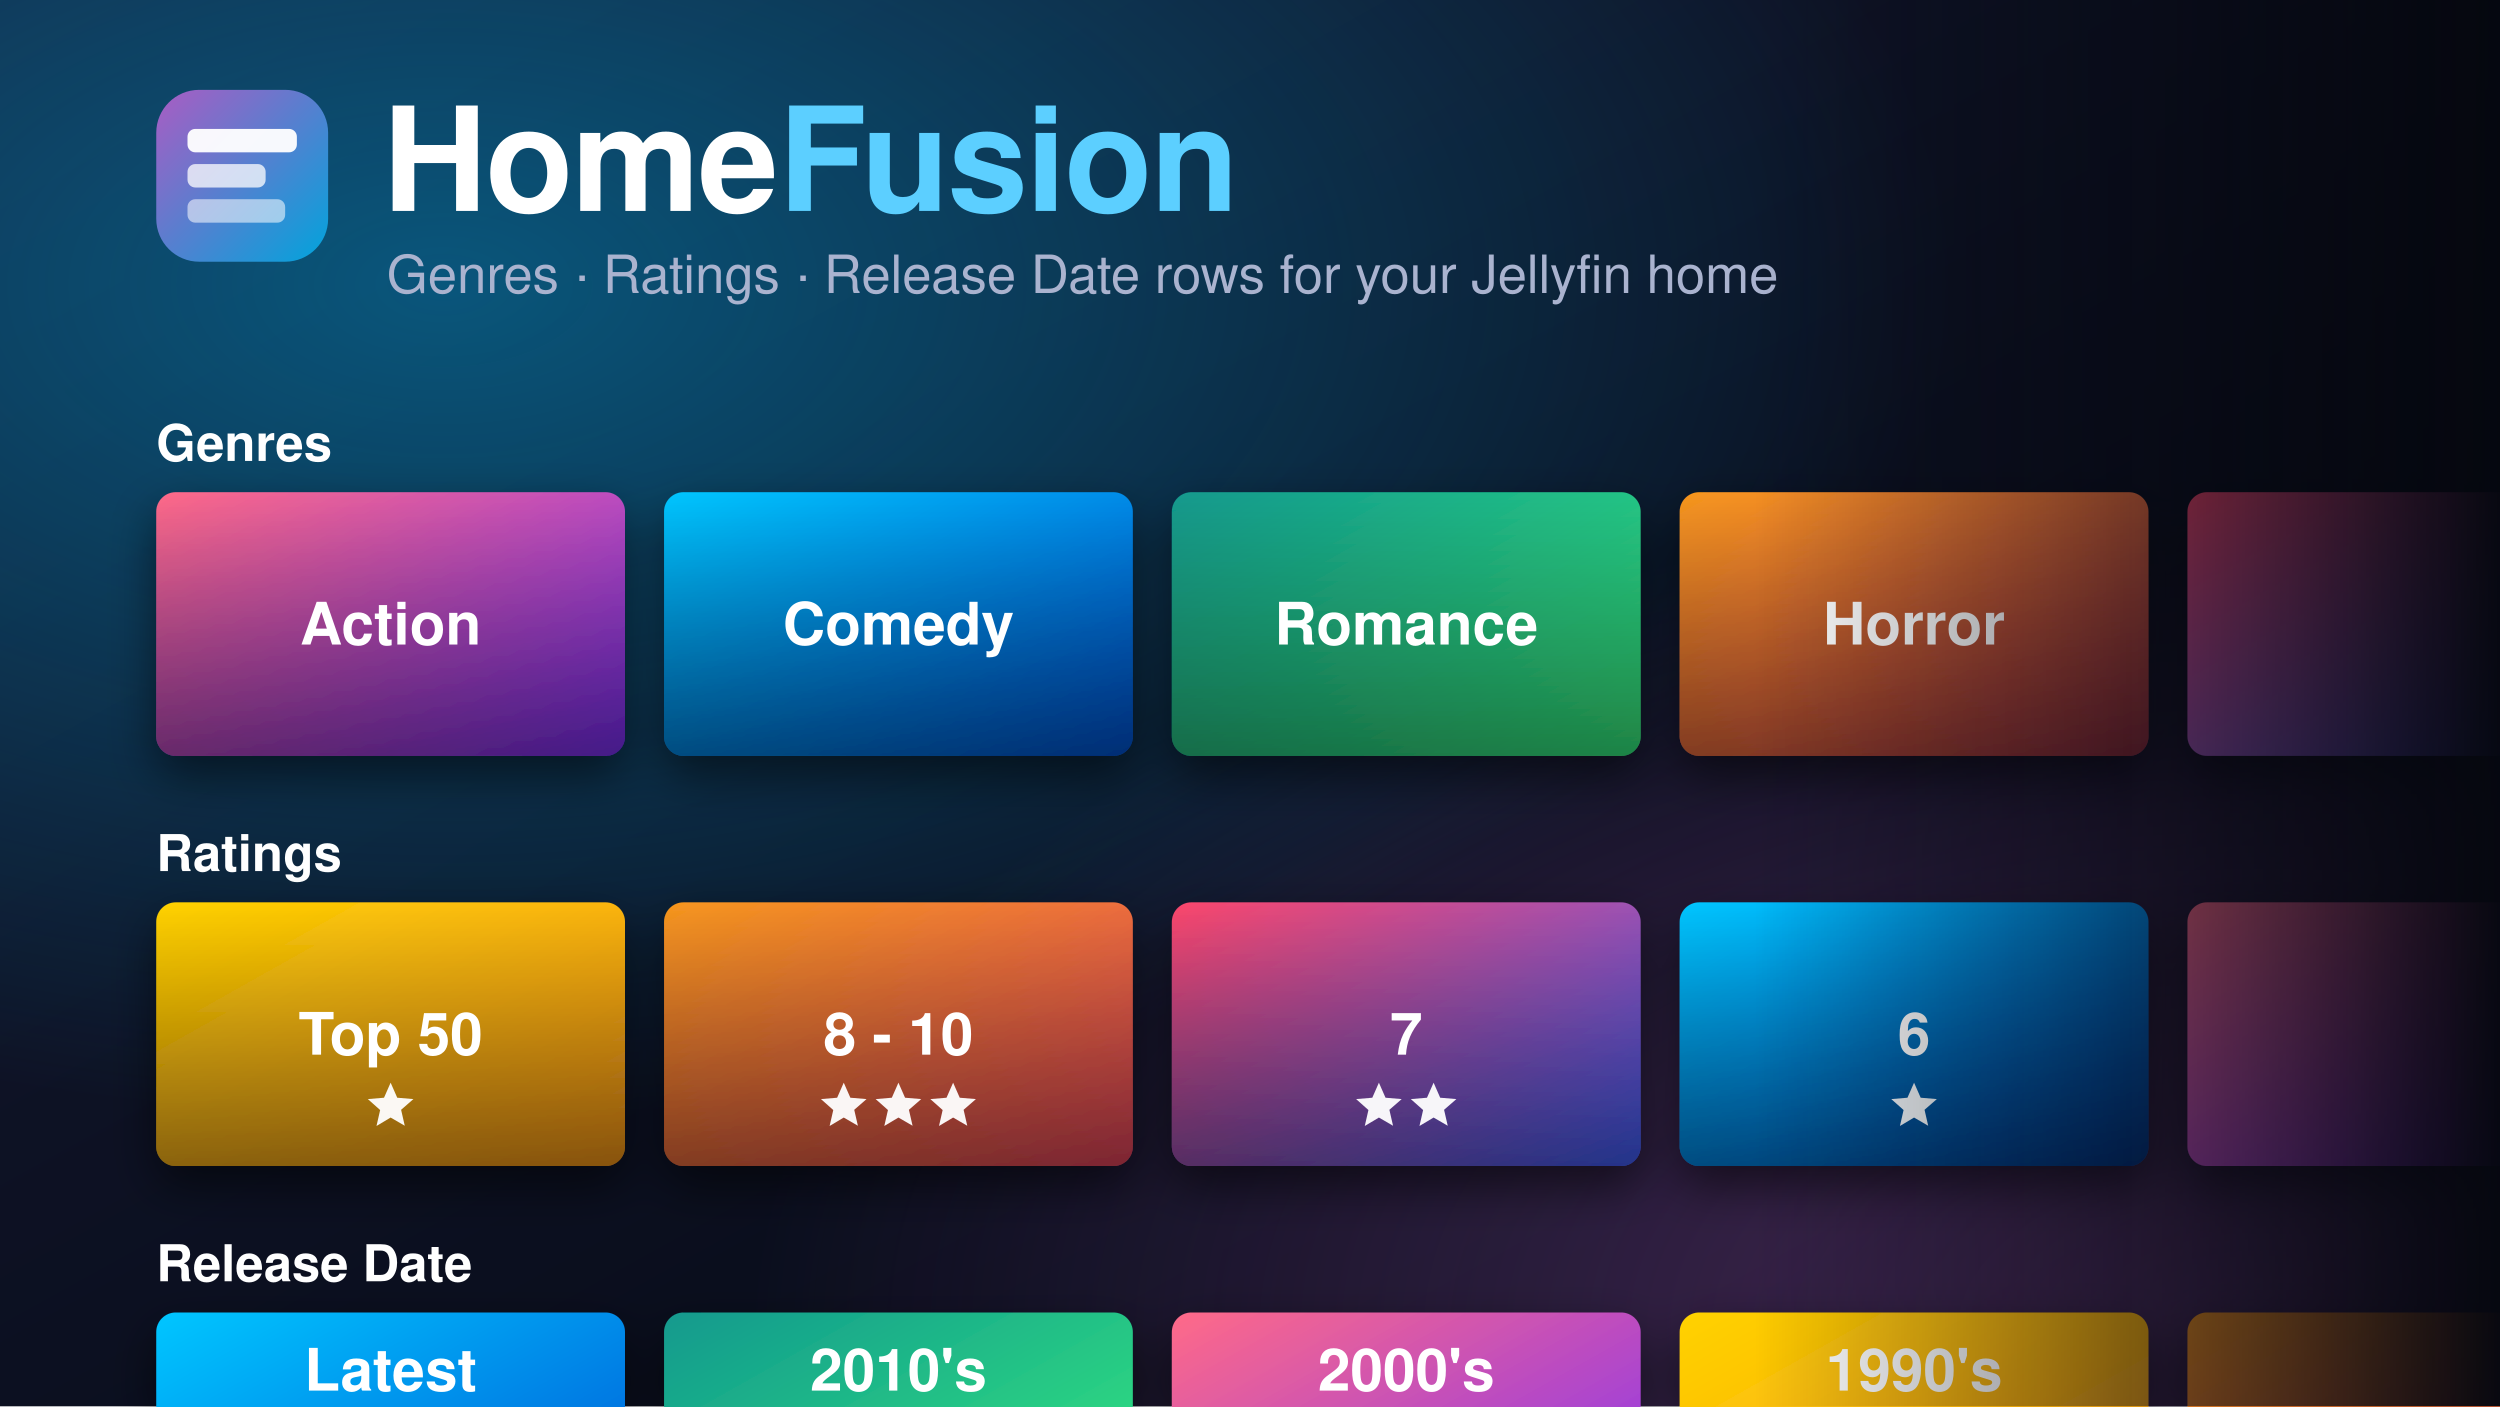
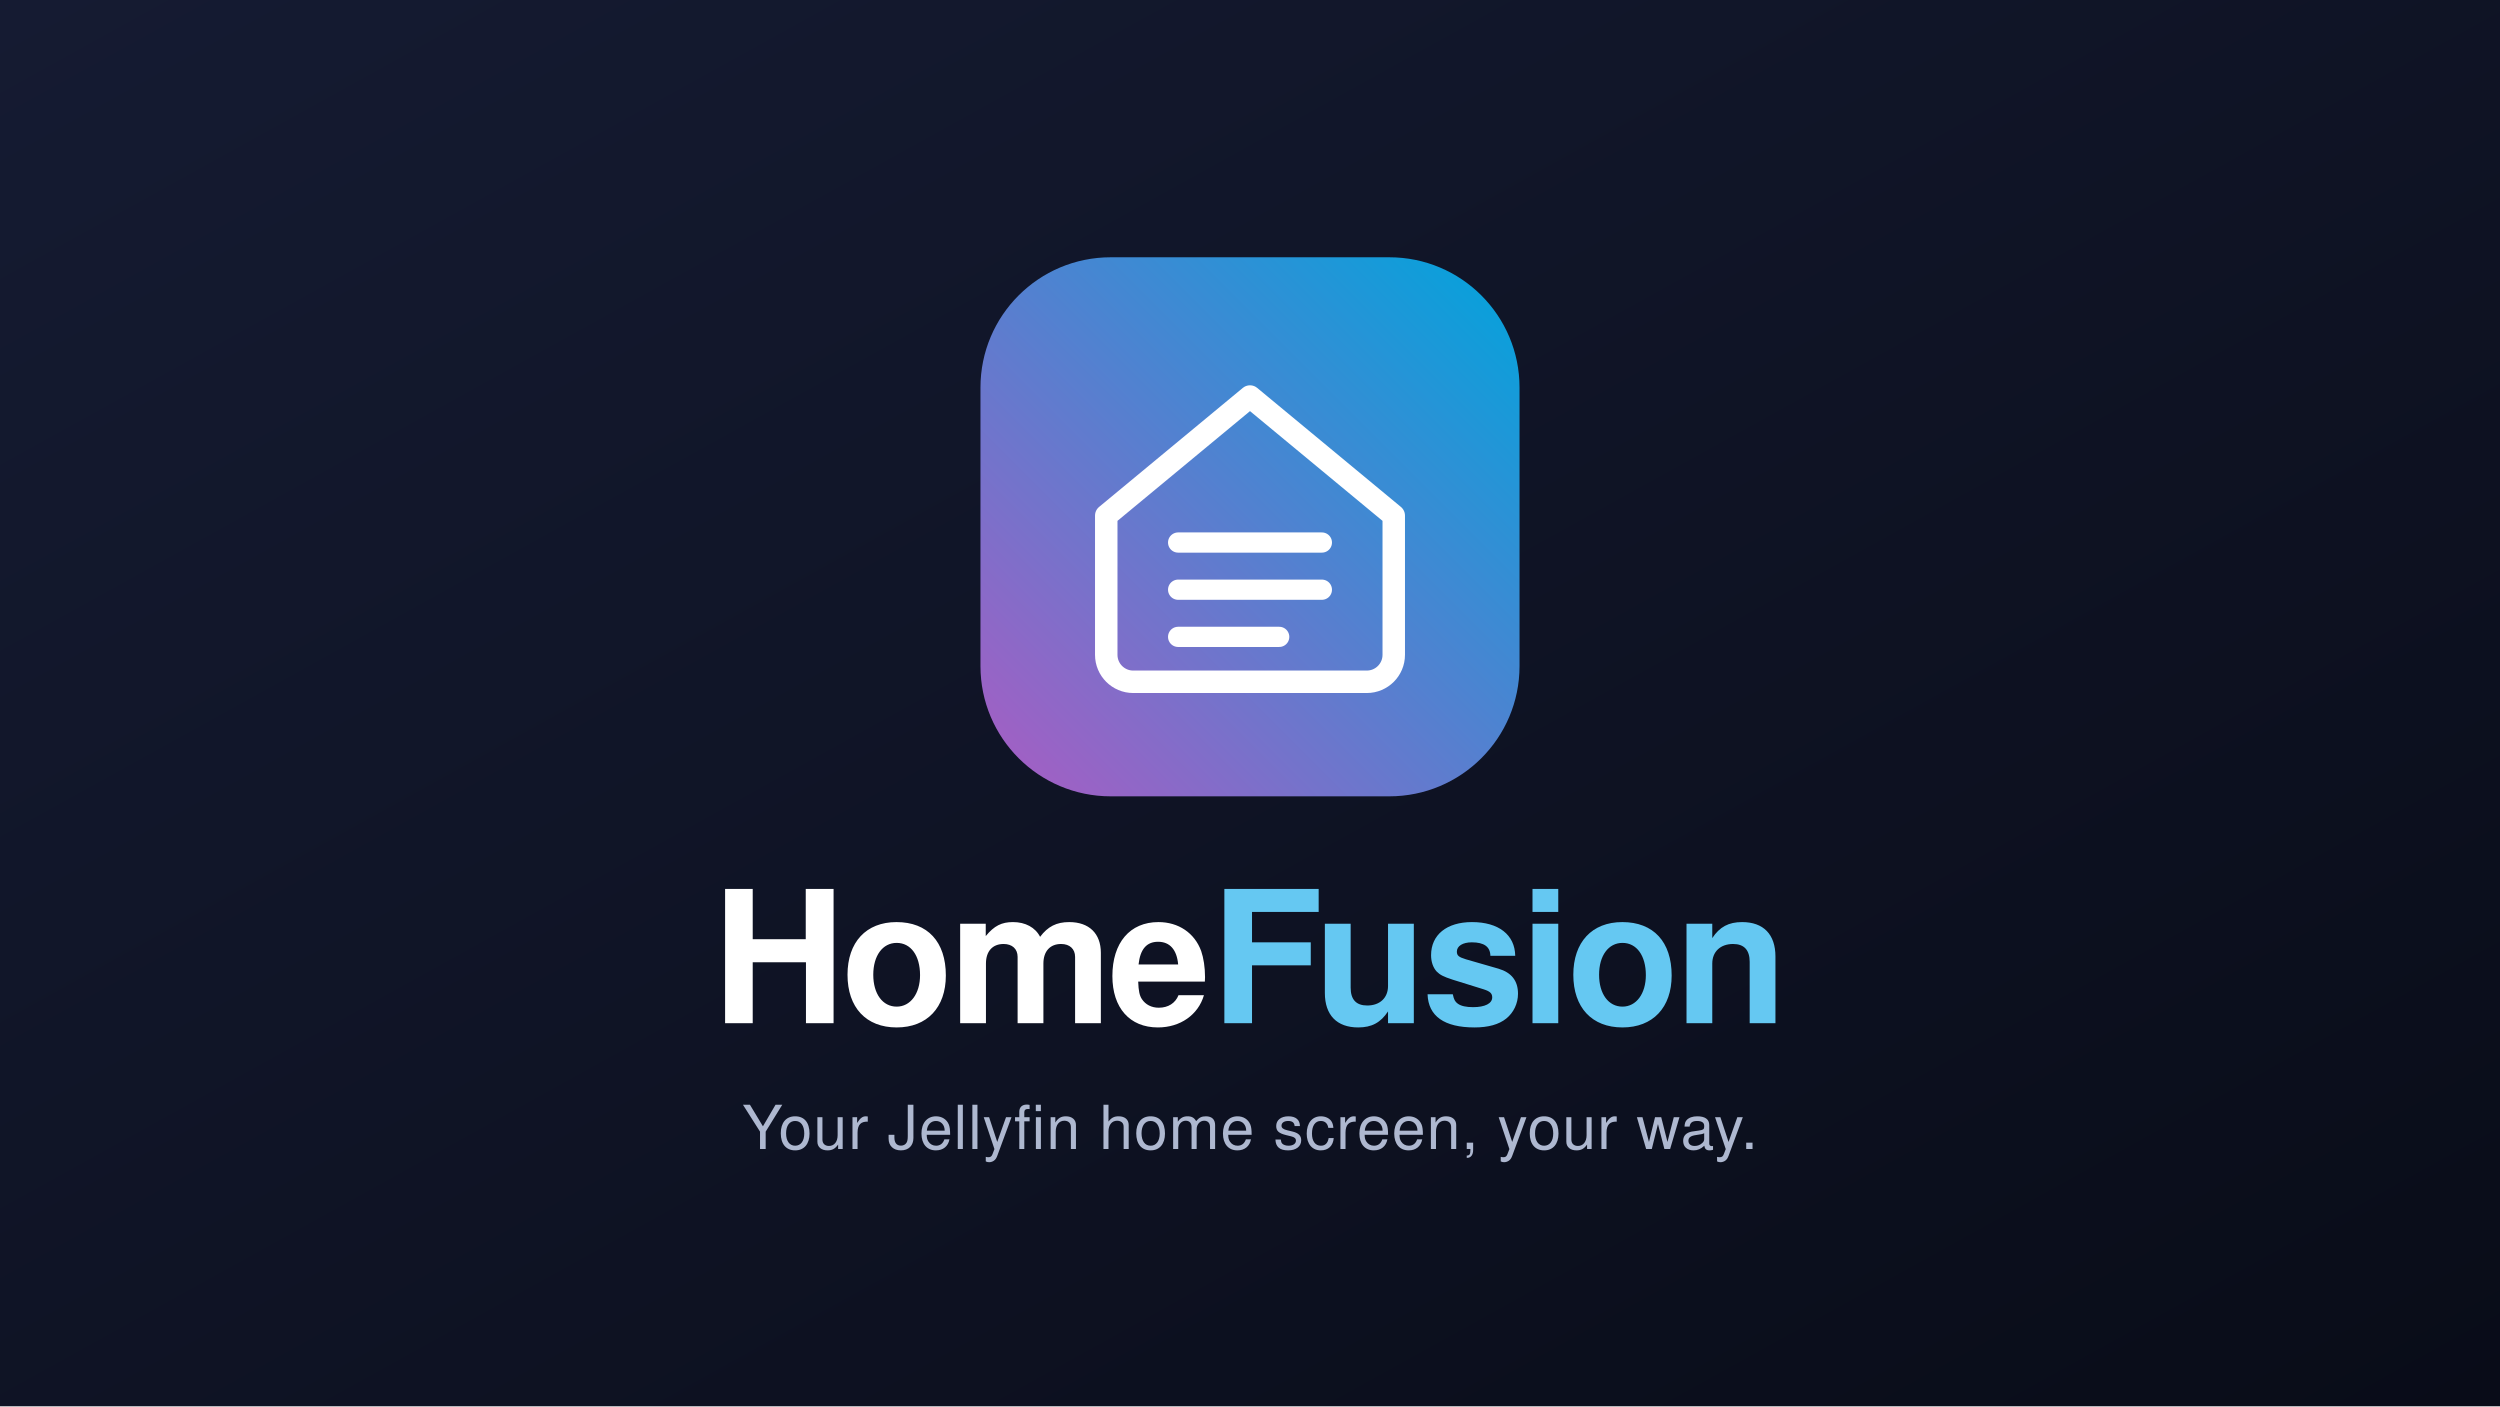
- <svg xmlns="http://www.w3.org/2000/svg" width="1280" height="720" viewBox="0 0 1280 720" role="img" aria-labelledby="title">
+ <svg xmlns="http://www.w3.org/2000/svg" width="1280" height="720" viewBox="0 0 1280 720" role="img" aria-labelledby="title description">
  <defs>
-     <linearGradient id="bg" x1="0" y1="0" x2="1" y2="1">
-       <stop stop-color="#141a33" />
-       <stop offset=".55" stop-color="#0b0f1f" />
-       <stop offset="1" stop-color="#05070f" />
+     <linearGradient id="background" x1="0" y1="0" x2="1" y2="1">
+       <stop stop-color="#151b32" />
+       <stop offset="1" stop-color="#090c18" />
    </linearGradient>
-     <radialGradient id="glow1" cx=".18" cy=".2" r=".6">
-       <stop stop-color="#00a4dc" stop-opacity=".45" />
-       <stop offset="1" stop-color="#00a4dc" stop-opacity="0" />
-     </radialGradient>
-     <radialGradient id="glow2" cx=".9" cy=".95" r=".6">
-       <stop stop-color="#aa5cc3" stop-opacity=".4" />
-       <stop offset="1" stop-color="#aa5cc3" stop-opacity="0" />
-     </radialGradient>
-     <linearGradient id="logo" x1="0" y1="0" x2="1" y2="1">
+     <linearGradient id="accent" x1="0" y1="1" x2="1" y2="0">
      <stop stop-color="#aa5cc3" />
      <stop offset="1" stop-color="#00a4dc" />
    </linearGradient>
-     <linearGradient id="g1" x1="0" y1="0" x2="1" y2="1">
-       <stop stop-color="#ff6a88" />
-       <stop offset="1" stop-color="#7b2ff7" />
-     </linearGradient>
-     <linearGradient id="g2" x1="0" y1="0" x2="1" y2="1">
-       <stop stop-color="#00c6ff" />
-       <stop offset="1" stop-color="#0052d4" />
-     </linearGradient>
-     <linearGradient id="g3" x1="0" y1="0" x2="1" y2="1">
-       <stop stop-color="#f7971e" />
-       <stop offset="1" stop-color="#e2445c" />
-     </linearGradient>
-     <linearGradient id="g4" x1="0" y1="0" x2="1" y2="1">
-       <stop stop-color="#11998e" />
-       <stop offset="1" stop-color="#38ef7d" />
-     </linearGradient>
-     <linearGradient id="g5" x1="0" y1="0" x2="1" y2="1">
-       <stop stop-color="#fc466b" />
-       <stop offset="1" stop-color="#3f5efb" />
-     </linearGradient>
-     <linearGradient id="g6" x1="0" y1="0" x2="1" y2="1">
-       <stop stop-color="#ffd200" />
-       <stop offset="1" stop-color="#f7971e" />
-     </linearGradient>
-     <linearGradient id="shade" x1="0" y1="0" x2="0" y2="1">
-       <stop stop-color="#000" stop-opacity="0" />
-       <stop offset="1" stop-color="#000" stop-opacity=".45" />
-     </linearGradient>
-     <linearGradient id="fade" x1="0" y1="0" x2="1" y2="0">
-       <stop offset=".7" stop-color="#05070f" stop-opacity="0" />
-       <stop offset="1" stop-color="#05070f" />
-     </linearGradient>
-     <filter id="drop" x="-20%" y="-20%" width="140%" height="160%">
-       <feDropShadow dx="0" dy="10" stdDeviation="12" flood-color="#000" flood-opacity=".55" />
-     </filter>
-     <symbol id="card" viewBox="0 0 240 135">
-       <rect width="240" height="135" rx="10" fill="url(#shade)" />
-     </symbol>
-     <symbol id="star" viewBox="0 0 24 24">
-       <path fill="#fff" d="M12 2l2.9 6.6 7.1.6-5.4 4.7 1.6 7L12 17.3 5.8 21l1.6-7L2 9.2l7.1-.6z" />
-     </symbol>
  </defs>
-   <rect width="1280" height="720" fill="url(#bg)" />
-   <rect width="1280" height="720" fill="url(#glow1)" />
-   <rect width="1280" height="720" fill="url(#glow2)" />
-   <g transform="translate(80 92)">
-     <g transform="translate(0 -46)">
-       <rect width="88" height="88" rx="22" fill="url(#logo)" />
-       <rect x="16" y="20" width="56" height="12" rx="4" fill="#fff" opacity=".95" />
-       <rect x="16" y="38" width="40" height="12" rx="4" fill="#fff" opacity=".75" />
-       <rect x="16" y="56" width="50" height="12" rx="4" fill="#fff" opacity=".55" />
+   <rect width="1280" height="720" fill="url(#background)" />
+   <g transform="translate(640 360) scale(1.15) translate(-640 -288.5)">
+     <g transform="translate(520 90)">
+       <rect width="240" height="240" rx="58" fill="url(#accent)" />
+       <path d="M56 115 120 62l64 53v62a12 12 0 0 1-12 12H68a12 12 0 0 1-12-12z" fill="none" stroke="#fff" stroke-width="10" stroke-linecap="round" stroke-linejoin="round" />
+       <path d="M88 127h64M88 148h64M88 169h45" fill="none" stroke="#fff" stroke-width="9" stroke-linecap="round" />
    </g>
-     <text x="116" y="16" font-family="Helvetica Neue, Helvetica, Arial, sans-serif" font-size="74" font-weight="700" fill="#fff" letter-spacing="-1">Home<tspan fill="#5ccfff">Fusion</tspan>
+     <text x="640" y="431" text-anchor="middle" font-family="Helvetica Neue, Helvetica, Arial, sans-serif" font-size="82" font-weight="700" letter-spacing="-2" fill="#fff">Home<tspan fill="#65c8f2">Fusion</tspan>
    </text>
-     <text x="118" y="58" font-family="Helvetica Neue, Helvetica, Arial, sans-serif" font-size="27" fill="#aab3cf">Genres · Ratings · Release Date rows for your Jellyfin home</text>
+     <text x="640" y="487" text-anchor="middle" font-family="Helvetica Neue, Helvetica, Arial, sans-serif" font-size="27" fill="#aeb8d0" letter-spacing=".5">Your Jellyfin home screen, your way.</text>
  </g>
-   <g font-family="Helvetica Neue, Helvetica, Arial, sans-serif" fill="#fff">
-     <text x="80" y="236" font-size="26" font-weight="600">Genres</text>
-     <g filter="url(#drop)">
-       <rect x="80" y="252" width="240" height="135" rx="10" fill="url(#g1)" />
-       <use href="#card" x="80" y="252" width="240" height="135" />
-       <rect x="340" y="252" width="240" height="135" rx="10" fill="url(#g2)" />
-       <use href="#card" x="340" y="252" width="240" height="135" />
-       <rect x="600" y="252" width="240" height="135" rx="10" fill="url(#g4)" />
-       <use href="#card" x="600" y="252" width="240" height="135" />
-       <rect x="860" y="252" width="240" height="135" rx="10" fill="url(#g3)" />
-       <use href="#card" x="860" y="252" width="240" height="135" />
-       <rect x="1120" y="252" width="240" height="135" rx="10" fill="url(#g5)" />
-     </g>
-     <g font-size="30" font-weight="700" text-anchor="middle">
-       <text x="200" y="330">Action</text>
-       <text x="460" y="330">Comedy</text>
-       <text x="720" y="330">Romance</text>
-       <text x="980" y="330">Horror</text>
-     </g>
-     <text x="80" y="446" font-size="26" font-weight="600">Ratings</text>
-     <g filter="url(#drop)">
-       <rect x="80" y="462" width="240" height="135" rx="10" fill="url(#g6)" />
-       <use href="#card" x="80" y="462" width="240" height="135" />
-       <rect x="340" y="462" width="240" height="135" rx="10" fill="url(#g3)" />
-       <use href="#card" x="340" y="462" width="240" height="135" />
-       <rect x="600" y="462" width="240" height="135" rx="10" fill="url(#g5)" />
-       <use href="#card" x="600" y="462" width="240" height="135" />
-       <rect x="860" y="462" width="240" height="135" rx="10" fill="url(#g2)" />
-       <use href="#card" x="860" y="462" width="240" height="135" />
-       <rect x="1120" y="462" width="240" height="135" rx="10" fill="url(#g1)" />
-     </g>
-     <g font-size="30" font-weight="700" text-anchor="middle">
-       <text x="200" y="540">Top 50</text>
-       <text x="460" y="540">8 - 10</text>
-       <text x="720" y="540">7</text>
-       <text x="980" y="540">6</text>
-     </g>
-     <g opacity=".95">
-       <use href="#star" x="186" y="552" width="28" height="28" />
-       <use href="#star" x="418" y="552" width="28" height="28" />
-       <use href="#star" x="446" y="552" width="28" height="28" />
-       <use href="#star" x="474" y="552" width="28" height="28" />
-       <use href="#star" x="692" y="552" width="28" height="28" />
-       <use href="#star" x="720" y="552" width="28" height="28" />
-       <use href="#star" x="966" y="552" width="28" height="28" />
-     </g>
-     <text x="80" y="656" font-size="26" font-weight="600">Release Date</text>
-     <g filter="url(#drop)">
-       <rect x="80" y="672" width="240" height="135" rx="10" fill="url(#g2)" />
-       <rect x="340" y="672" width="240" height="135" rx="10" fill="url(#g4)" />
-       <rect x="600" y="672" width="240" height="135" rx="10" fill="url(#g1)" />
-       <rect x="860" y="672" width="240" height="135" rx="10" fill="url(#g6)" />
-       <rect x="1120" y="672" width="240" height="135" rx="10" fill="url(#g3)" />
-     </g>
-     <g font-size="30" font-weight="700" text-anchor="middle">
-       <text x="200" y="712">Latest</text>
-       <text x="460" y="712">2010's</text>
-       <text x="720" y="712">2000's</text>
-       <text x="980" y="712">1990's</text>
-     </g>
-   </g>
-   <rect width="1280" height="720" fill="url(#fade)" />
</svg>
